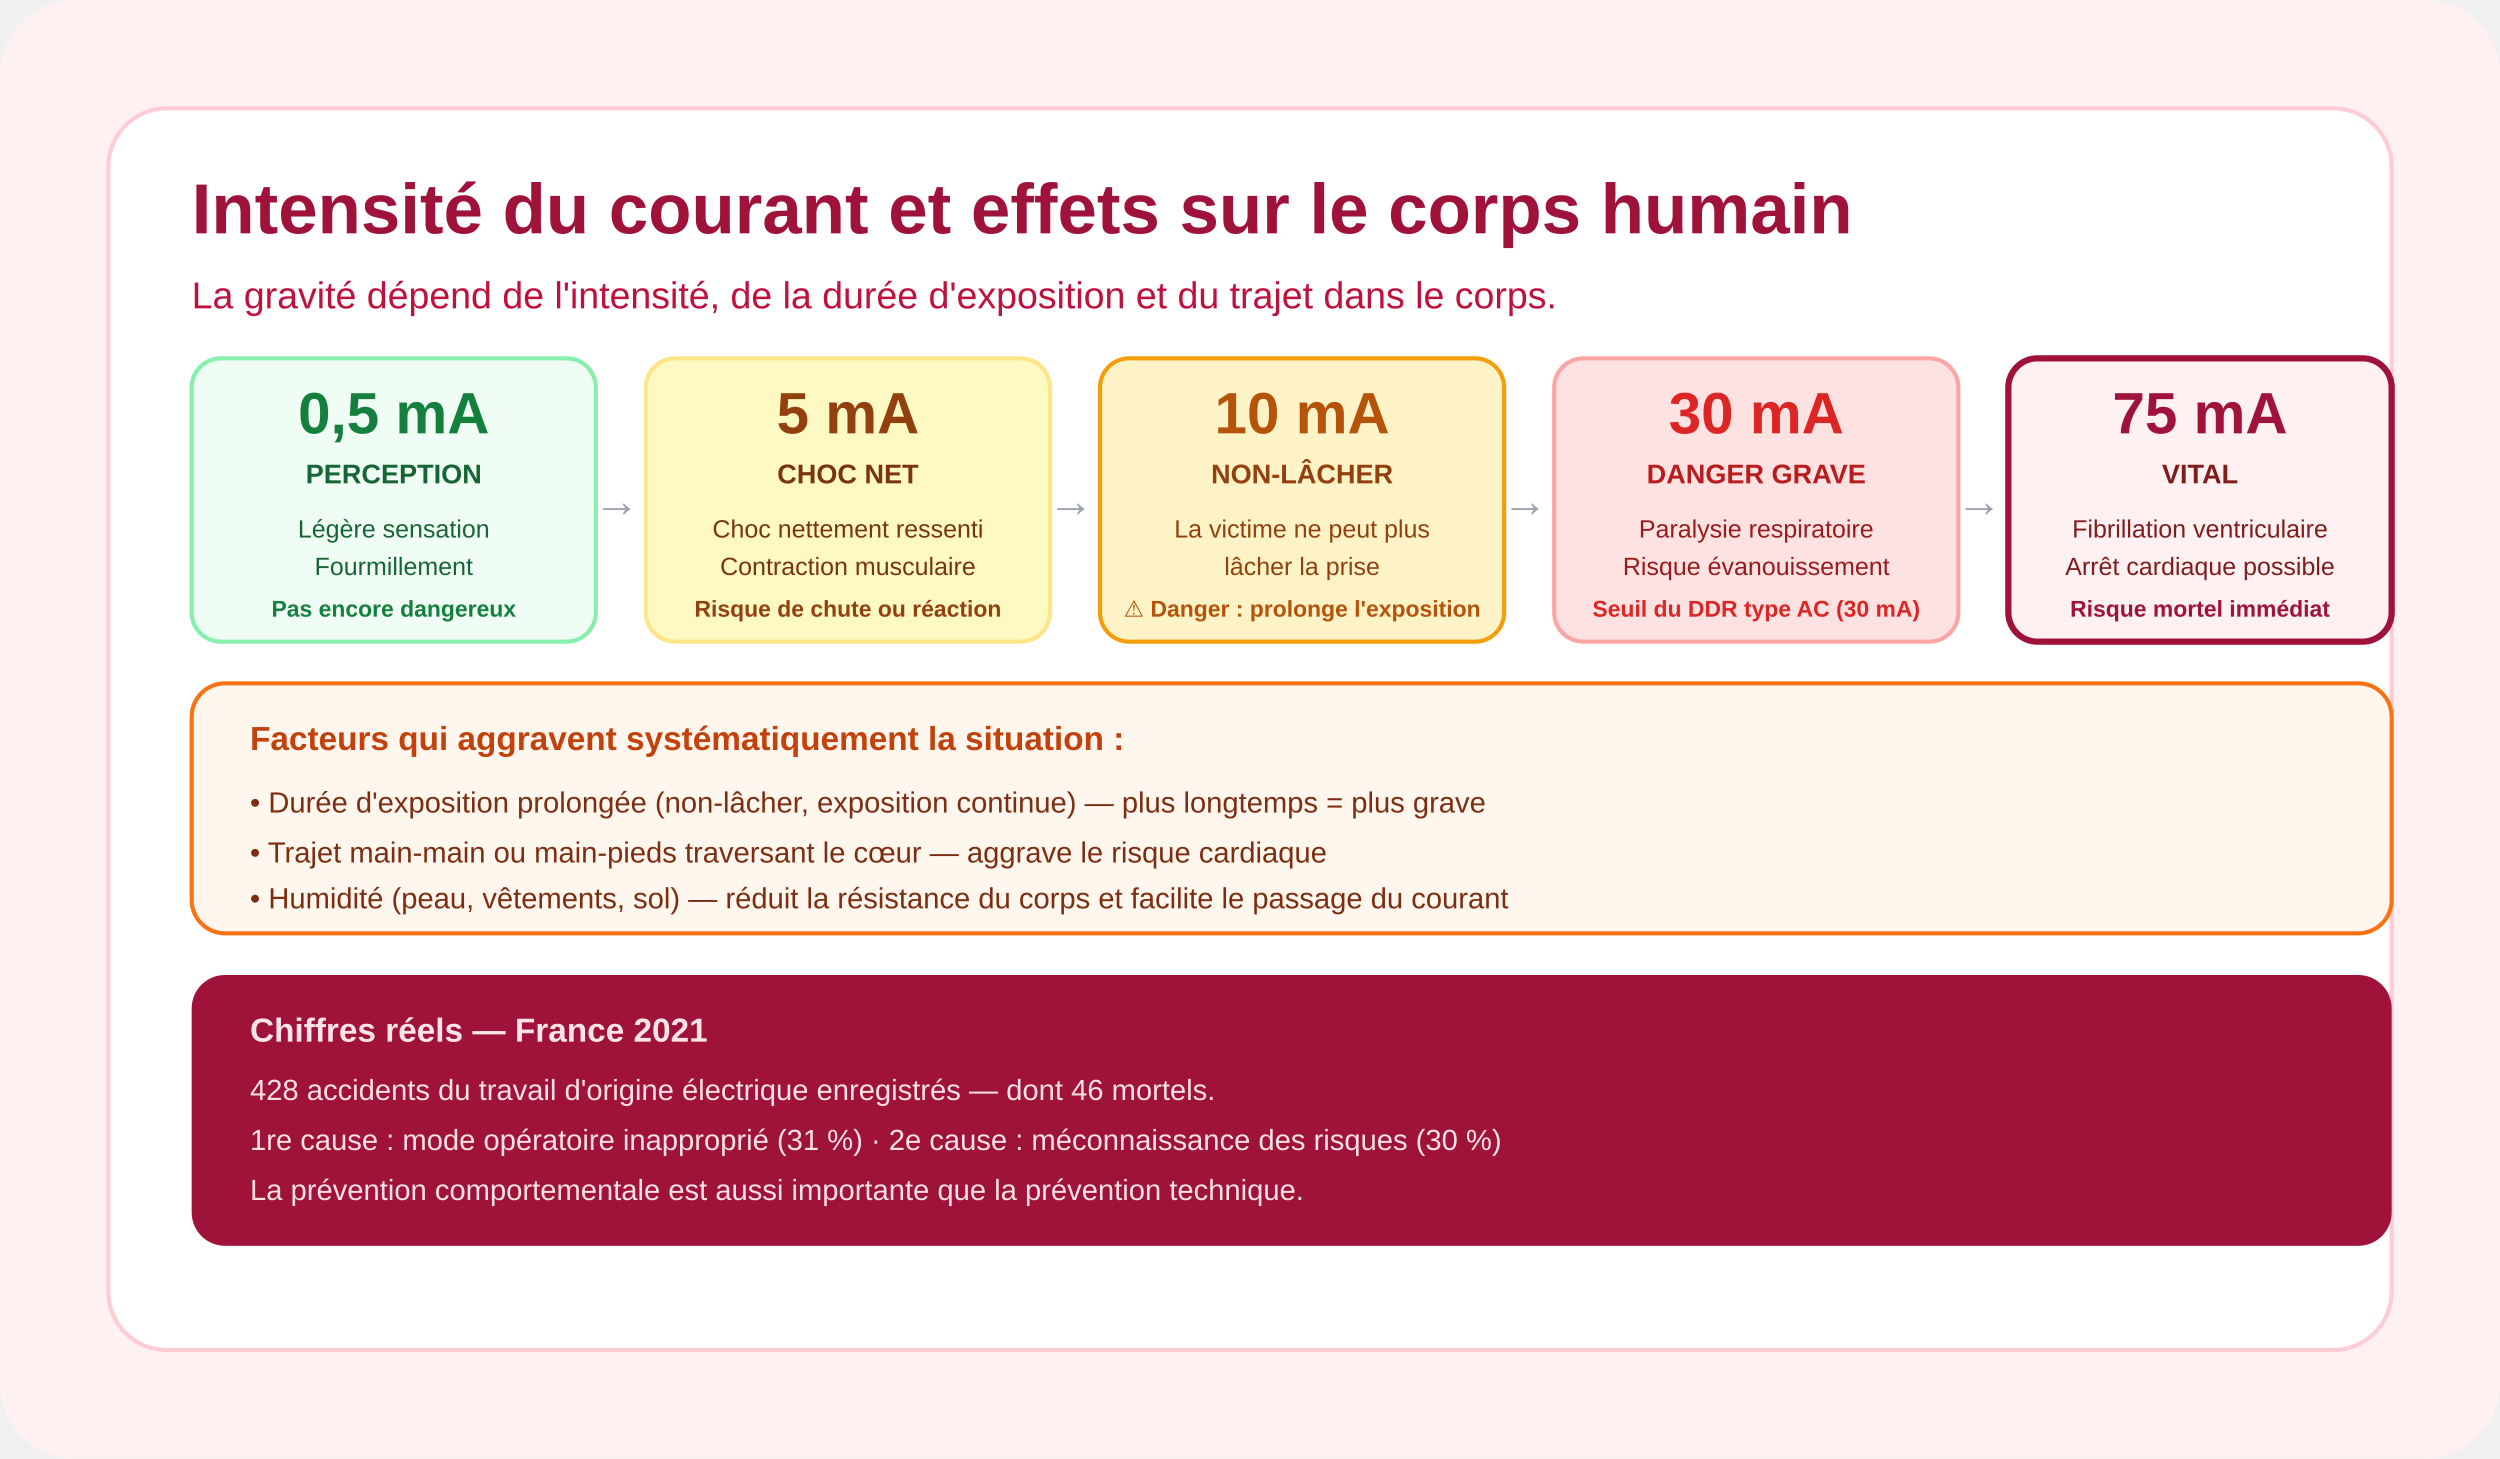
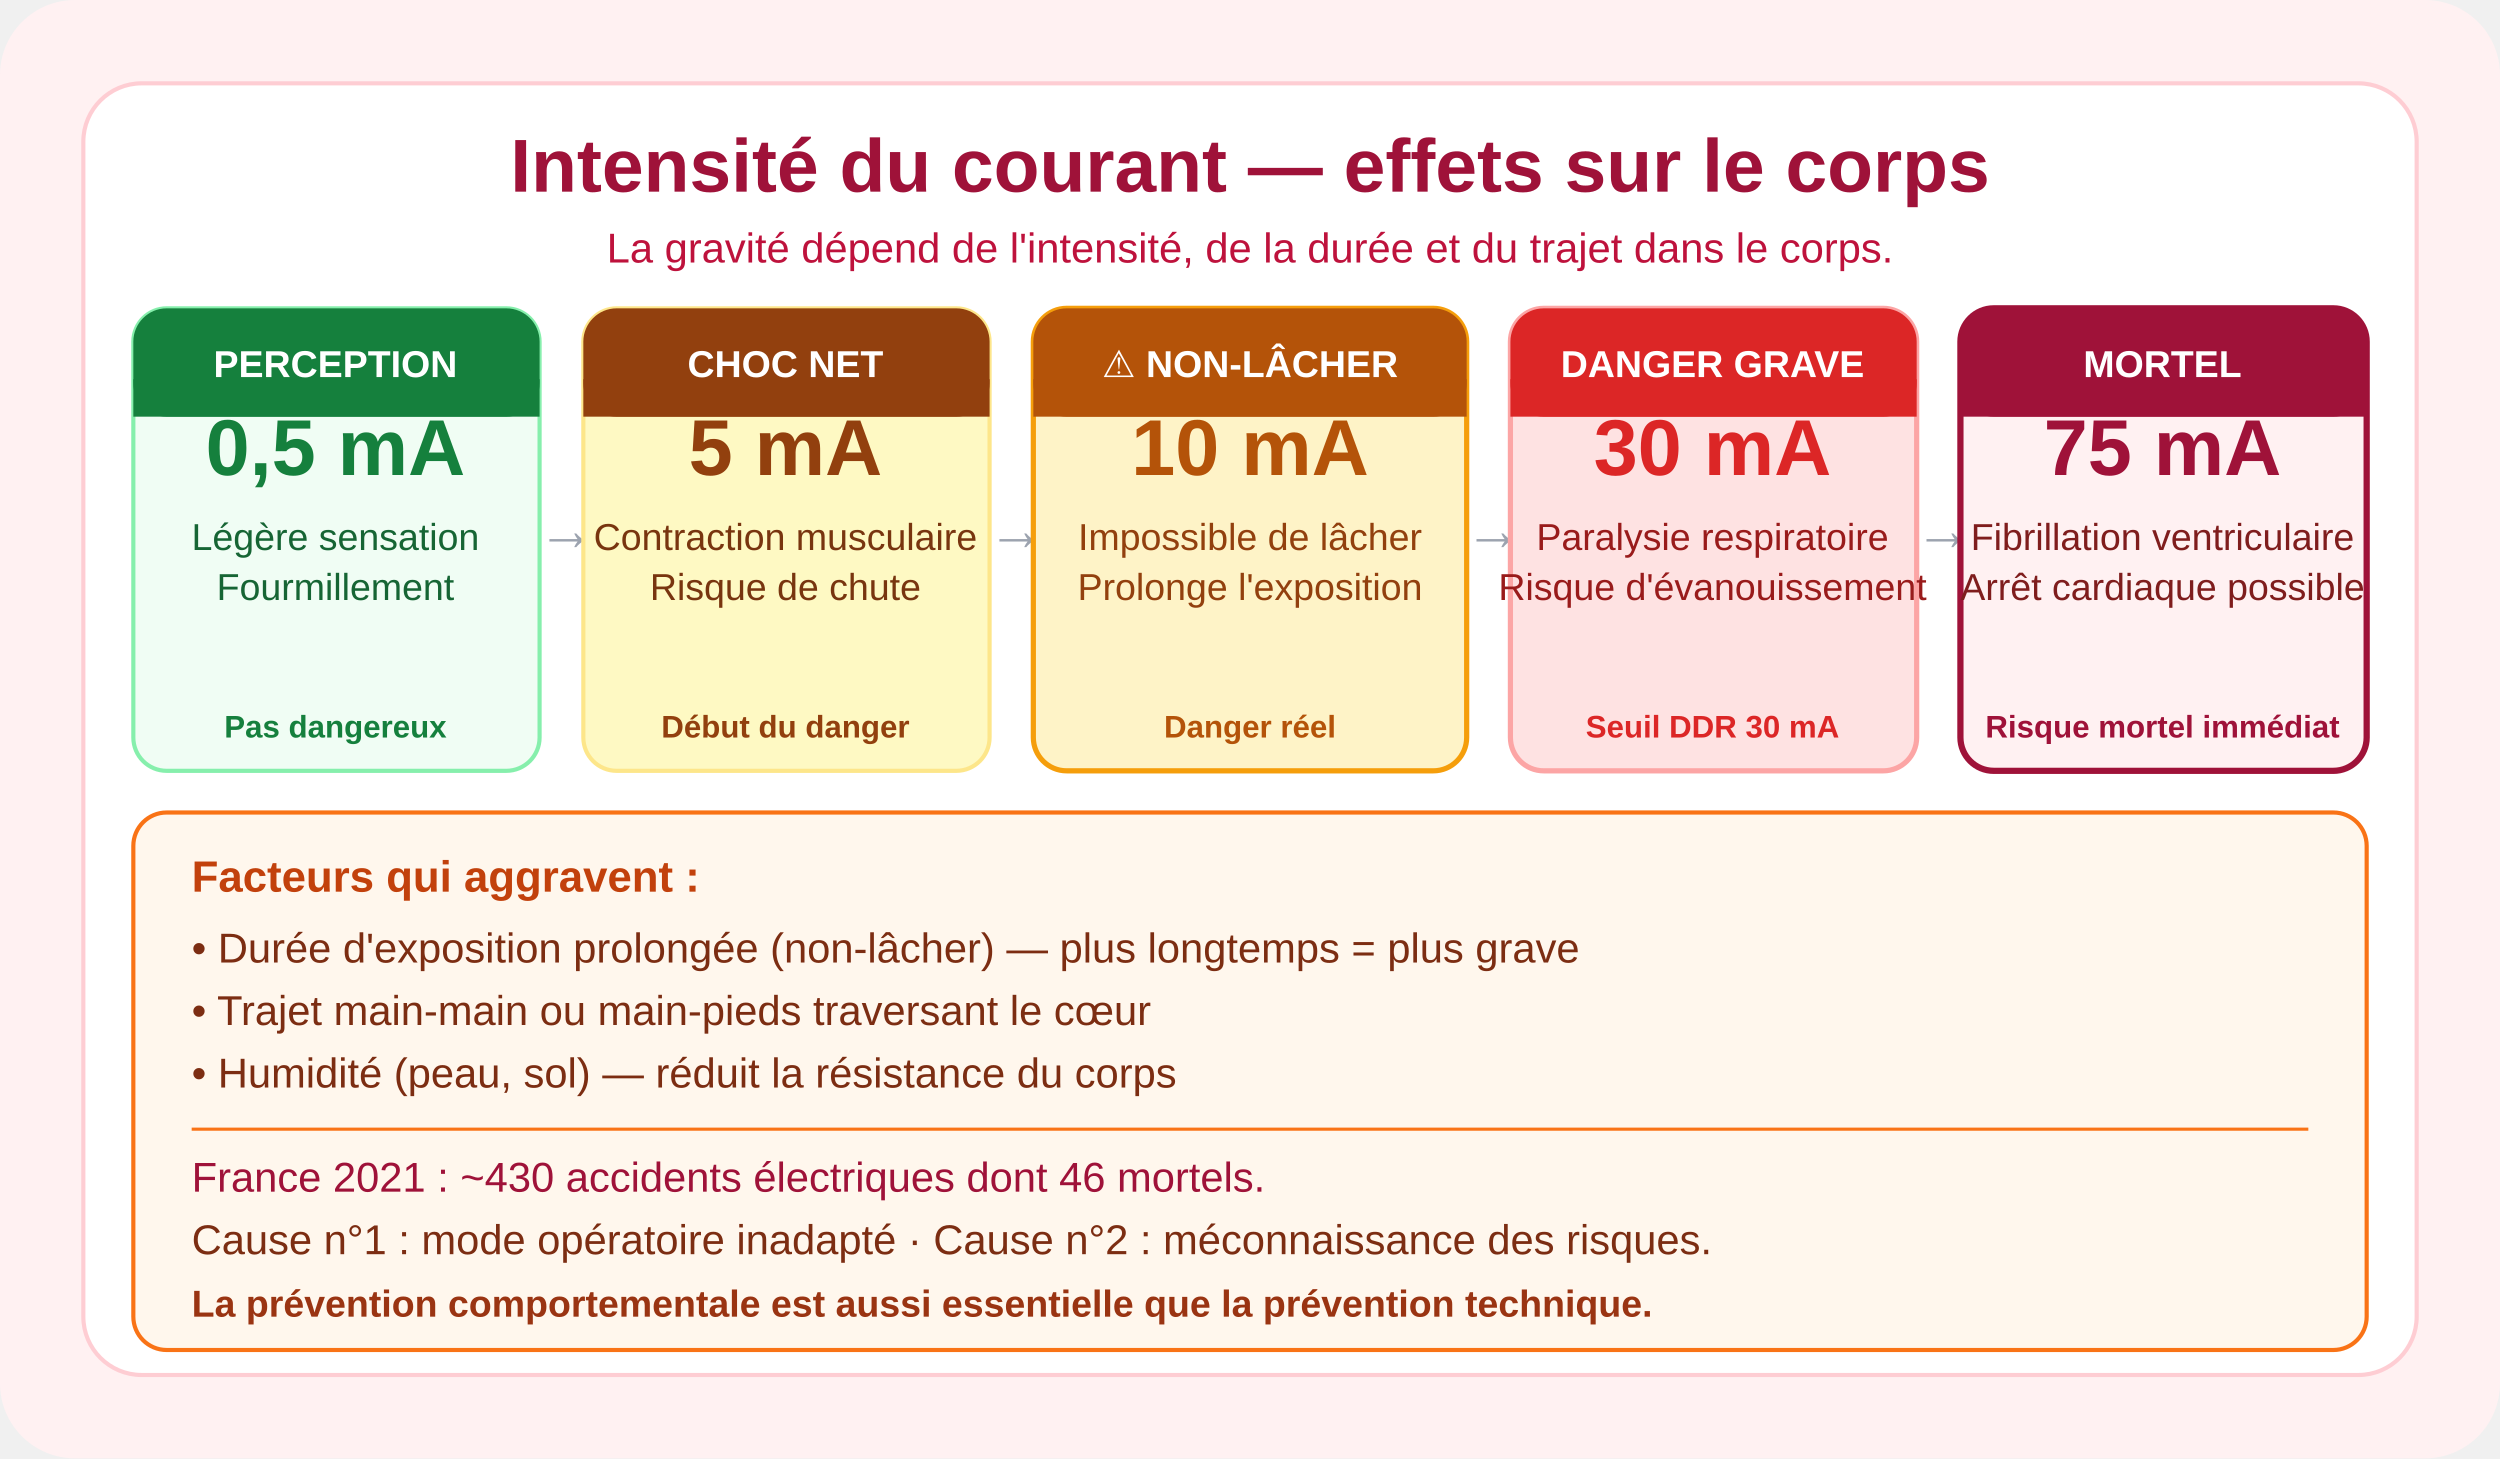
<svg xmlns="http://www.w3.org/2000/svg" width="1200" height="700" viewBox="0 0 1200 700" fill="none">
  <rect width="1200" height="700" rx="36" fill="#FFF1F2" />
-   <rect x="52" y="52" width="1096" height="596" rx="28" fill="white" stroke="#FECDD3" stroke-width="2" />
-   <text x="92" y="112" fill="#9F1239" font-family="Arial, sans-serif" font-size="34" font-weight="700">Intensité du courant et effets sur le corps humain</text>
-   <text x="92" y="148" fill="#BE123C" font-family="Arial, sans-serif" font-size="18">La gravité dépend de l'intensité, de la durée d'exposition et du trajet dans le corps.</text>
-   <rect x="92" y="172" width="194" height="136" rx="14" fill="#F0FDF4" stroke="#86EFAC" stroke-width="2" />
-   <text x="92" y="172" font-family="Arial, sans-serif" />
-   <text x="189" y="208" text-anchor="middle" fill="#15803D" font-family="Arial, sans-serif" font-size="28" font-weight="700">0,5 mA</text>
-   <text x="189" y="232" text-anchor="middle" fill="#166534" font-family="Arial, sans-serif" font-size="13" font-weight="700">PERCEPTION</text>
-   <text x="189" y="258" text-anchor="middle" fill="#166534" font-family="Arial, sans-serif" font-size="12">Légère sensation</text>
-   <text x="189" y="276" text-anchor="middle" fill="#166534" font-family="Arial, sans-serif" font-size="12">Fourmillement</text>
-   <text x="189" y="296" text-anchor="middle" fill="#15803D" font-family="Arial, sans-serif" font-size="11" font-weight="700">Pas encore dangereux</text>
-   <text x="296" y="248" text-anchor="middle" fill="#9CA3AF" font-family="Arial, sans-serif" font-size="22">→</text>
-   <rect x="310" y="172" width="194" height="136" rx="14" fill="#FEF9C3" stroke="#FDE68A" stroke-width="2" />
-   <text x="407" y="208" text-anchor="middle" fill="#92400E" font-family="Arial, sans-serif" font-size="28" font-weight="700">5 mA</text>
-   <text x="407" y="232" text-anchor="middle" fill="#78350F" font-family="Arial, sans-serif" font-size="13" font-weight="700">CHOC NET</text>
-   <text x="407" y="258" text-anchor="middle" fill="#78350F" font-family="Arial, sans-serif" font-size="12">Choc nettement ressenti</text>
-   <text x="407" y="276" text-anchor="middle" fill="#78350F" font-family="Arial, sans-serif" font-size="12">Contraction musculaire</text>
-   <text x="407" y="296" text-anchor="middle" fill="#92400E" font-family="Arial, sans-serif" font-size="11" font-weight="700">Risque de chute ou réaction</text>
-   <text x="514" y="248" text-anchor="middle" fill="#9CA3AF" font-family="Arial, sans-serif" font-size="22">→</text>
-   <rect x="528" y="172" width="194" height="136" rx="14" fill="#FEF3C7" stroke="#F59E0B" stroke-width="2" />
-   <text x="625" y="208" text-anchor="middle" fill="#B45309" font-family="Arial, sans-serif" font-size="28" font-weight="700">10 mA</text>
-   <text x="625" y="232" text-anchor="middle" fill="#92400E" font-family="Arial, sans-serif" font-size="13" font-weight="700">NON-LÂCHER</text>
-   <text x="625" y="258" text-anchor="middle" fill="#92400E" font-family="Arial, sans-serif" font-size="12">La victime ne peut plus</text>
-   <text x="625" y="276" text-anchor="middle" fill="#92400E" font-family="Arial, sans-serif" font-size="12">lâcher la prise</text>
-   <text x="625" y="296" text-anchor="middle" fill="#B45309" font-family="Arial, sans-serif" font-size="11" font-weight="700">⚠ Danger : prolonge l'exposition</text>
-   <text x="732" y="248" text-anchor="middle" fill="#9CA3AF" font-family="Arial, sans-serif" font-size="22">→</text>
-   <rect x="746" y="172" width="194" height="136" rx="14" fill="#FEE2E2" stroke="#FCA5A5" stroke-width="2" />
-   <text x="843" y="208" text-anchor="middle" fill="#DC2626" font-family="Arial, sans-serif" font-size="28" font-weight="700">30 mA</text>
-   <text x="843" y="232" text-anchor="middle" fill="#B91C1C" font-family="Arial, sans-serif" font-size="13" font-weight="700">DANGER GRAVE</text>
-   <text x="843" y="258" text-anchor="middle" fill="#991B1B" font-family="Arial, sans-serif" font-size="12">Paralysie respiratoire</text>
-   <text x="843" y="276" text-anchor="middle" fill="#991B1B" font-family="Arial, sans-serif" font-size="12">Risque évanouissement</text>
-   <text x="843" y="296" text-anchor="middle" fill="#DC2626" font-family="Arial, sans-serif" font-size="11" font-weight="700">Seuil du DDR type AC (30 mA)</text>
-   <text x="950" y="248" text-anchor="middle" fill="#9CA3AF" font-family="Arial, sans-serif" font-size="22">→</text>
-   <rect x="964" y="172" width="184" height="136" rx="14" fill="#FFF1F2" stroke="#9F1239" stroke-width="3" />
-   <text x="1056" y="208" text-anchor="middle" fill="#9F1239" font-family="Arial, sans-serif" font-size="28" font-weight="700">75 mA</text>
-   <text x="1056" y="232" text-anchor="middle" fill="#7F1D1D" font-family="Arial, sans-serif" font-size="13" font-weight="700">VITAL</text>
-   <text x="1056" y="258" text-anchor="middle" fill="#7F1D1D" font-family="Arial, sans-serif" font-size="12">Fibrillation ventriculaire</text>
-   <text x="1056" y="276" text-anchor="middle" fill="#7F1D1D" font-family="Arial, sans-serif" font-size="12">Arrêt cardiaque possible</text>
-   <text x="1056" y="296" text-anchor="middle" fill="#9F1239" font-family="Arial, sans-serif" font-size="11" font-weight="700">Risque mortel immédiat</text>
-   <rect x="92" y="328" width="1056" height="120" rx="16" fill="#FFF7ED" stroke="#F97316" stroke-width="2" />
-   <text x="120" y="360" fill="#C2410C" font-family="Arial, sans-serif" font-size="16" font-weight="700">Facteurs qui aggravent systématiquement la situation :</text>
-   <text x="120" y="390" fill="#7C2D12" font-family="Arial, sans-serif" font-size="14">• Durée d'exposition prolongée (non-lâcher, exposition continue) — plus longtemps = plus grave</text>
-   <text x="120" y="414" fill="#7C2D12" font-family="Arial, sans-serif" font-size="14">• Trajet main-main ou main-pieds traversant le cœur — aggrave le risque cardiaque</text>
-   <text x="120" y="436" fill="#7C2D12" font-family="Arial, sans-serif" font-size="14">• Humidité (peau, vêtements, sol) — réduit la résistance du corps et facilite le passage du courant</text>
-   <rect x="92" y="468" width="1056" height="130" rx="16" fill="#9F1239" />
-   <text x="120" y="500" fill="#FFE4E6" font-family="Arial, sans-serif" font-size="16" font-weight="700">Chiffres réels — France 2021</text>
-   <text x="120" y="528" fill="#FEE2E2" font-family="Arial, sans-serif" font-size="14">428 accidents du travail d'origine électrique enregistrés — dont 46 mortels.</text>
-   <text x="120" y="552" fill="#FEE2E2" font-family="Arial, sans-serif" font-size="14">1re cause : mode opératoire inapproprié (31 %) · 2e cause : méconnaissance des risques (30 %)</text>
-   <text x="120" y="576" fill="#FEE2E2" font-family="Arial, sans-serif" font-size="14">La prévention comportementale est aussi importante que la prévention technique.</text>
+   <rect x="40" y="40" width="1120" height="620" rx="28" fill="white" stroke="#FECDD3" stroke-width="2" />
+   <text x="600" y="92" text-anchor="middle" fill="#9F1239" font-family="Arial, sans-serif" font-size="36" font-weight="700">Intensité du courant — effets sur le corps</text>
+   <text x="600" y="126" text-anchor="middle" fill="#BE123C" font-family="Arial, sans-serif" font-size="20">La gravité dépend de l'intensité, de la durée et du trajet dans le corps.</text>
+   <rect x="64" y="148" width="195" height="222" rx="16" fill="#F0FDF4" stroke="#86EFAC" stroke-width="2" />
+   <rect x="64" y="148" width="195" height="52" rx="16" fill="#15803D" />
+   <rect x="64" y="182" width="195" height="18" fill="#15803D" />
+   <text x="161" y="181" text-anchor="middle" fill="white" font-family="Arial, sans-serif" font-size="18" font-weight="700">PERCEPTION</text>
+   <text x="161" y="228" text-anchor="middle" fill="#15803D" font-family="Arial, sans-serif" font-size="38" font-weight="700">0,5 mA</text>
+   <text x="161" y="264" text-anchor="middle" fill="#166534" font-family="Arial, sans-serif" font-size="18">Légère sensation</text>
+   <text x="161" y="288" text-anchor="middle" fill="#166534" font-family="Arial, sans-serif" font-size="18">Fourmillement</text>
+   <text x="161" y="354" text-anchor="middle" fill="#15803D" font-family="Arial, sans-serif" font-size="15" font-weight="700">Pas dangereux</text>
+   <text x="272" y="264" text-anchor="middle" fill="#9CA3AF" font-family="Arial, sans-serif" font-size="28">→</text>
+   <rect x="280" y="148" width="195" height="222" rx="16" fill="#FEF9C3" stroke="#FDE68A" stroke-width="2" />
+   <rect x="280" y="148" width="195" height="52" rx="16" fill="#92400E" />
+   <rect x="280" y="182" width="195" height="18" fill="#92400E" />
+   <text x="377" y="181" text-anchor="middle" fill="white" font-family="Arial, sans-serif" font-size="18" font-weight="700">CHOC NET</text>
+   <text x="377" y="228" text-anchor="middle" fill="#92400E" font-family="Arial, sans-serif" font-size="38" font-weight="700">5 mA</text>
+   <text x="377" y="264" text-anchor="middle" fill="#78350F" font-family="Arial, sans-serif" font-size="18">Contraction musculaire</text>
+   <text x="377" y="288" text-anchor="middle" fill="#78350F" font-family="Arial, sans-serif" font-size="18">Risque de chute</text>
+   <text x="377" y="354" text-anchor="middle" fill="#92400E" font-family="Arial, sans-serif" font-size="15" font-weight="700">Début du danger</text>
+   <text x="488" y="264" text-anchor="middle" fill="#9CA3AF" font-family="Arial, sans-serif" font-size="28">→</text>
+   <rect x="496" y="148" width="208" height="222" rx="16" fill="#FEF3C7" stroke="#F59E0B" stroke-width="2.5" />
+   <rect x="496" y="148" width="208" height="52" rx="16" fill="#B45309" />
+   <rect x="496" y="182" width="208" height="18" fill="#B45309" />
+   <text x="600" y="181" text-anchor="middle" fill="white" font-family="Arial, sans-serif" font-size="18" font-weight="700">⚠ NON-LÂCHER</text>
+   <text x="600" y="228" text-anchor="middle" fill="#B45309" font-family="Arial, sans-serif" font-size="38" font-weight="700">10 mA</text>
+   <text x="600" y="264" text-anchor="middle" fill="#92400E" font-family="Arial, sans-serif" font-size="18">Impossible de lâcher</text>
+   <text x="600" y="288" text-anchor="middle" fill="#92400E" font-family="Arial, sans-serif" font-size="18">Prolonge l'exposition</text>
+   <text x="600" y="354" text-anchor="middle" fill="#B45309" font-family="Arial, sans-serif" font-size="15" font-weight="700">Danger réel</text>
+   <text x="717" y="264" text-anchor="middle" fill="#9CA3AF" font-family="Arial, sans-serif" font-size="28">→</text>
+   <rect x="725" y="148" width="195" height="222" rx="16" fill="#FEE2E2" stroke="#FCA5A5" stroke-width="2.5" />
+   <rect x="725" y="148" width="195" height="52" rx="16" fill="#DC2626" />
+   <rect x="725" y="182" width="195" height="18" fill="#DC2626" />
+   <text x="822" y="181" text-anchor="middle" fill="white" font-family="Arial, sans-serif" font-size="18" font-weight="700">DANGER GRAVE</text>
+   <text x="822" y="228" text-anchor="middle" fill="#DC2626" font-family="Arial, sans-serif" font-size="38" font-weight="700">30 mA</text>
+   <text x="822" y="264" text-anchor="middle" fill="#991B1B" font-family="Arial, sans-serif" font-size="18">Paralysie respiratoire</text>
+   <text x="822" y="288" text-anchor="middle" fill="#991B1B" font-family="Arial, sans-serif" font-size="18">Risque d'évanouissement</text>
+   <text x="822" y="354" text-anchor="middle" fill="#DC2626" font-family="Arial, sans-serif" font-size="15" font-weight="700">Seuil DDR 30 mA</text>
+   <text x="933" y="264" text-anchor="middle" fill="#9CA3AF" font-family="Arial, sans-serif" font-size="28">→</text>
+   <rect x="941" y="148" width="195" height="222" rx="16" fill="#FFF1F2" stroke="#9F1239" stroke-width="3" />
+   <rect x="941" y="148" width="195" height="52" rx="16" fill="#9F1239" />
+   <rect x="941" y="182" width="195" height="18" fill="#9F1239" />
+   <text x="1038" y="181" text-anchor="middle" fill="white" font-family="Arial, sans-serif" font-size="18" font-weight="700">MORTEL</text>
+   <text x="1038" y="228" text-anchor="middle" fill="#9F1239" font-family="Arial, sans-serif" font-size="38" font-weight="700">75 mA</text>
+   <text x="1038" y="264" text-anchor="middle" fill="#7F1D1D" font-family="Arial, sans-serif" font-size="18">Fibrillation ventriculaire</text>
+   <text x="1038" y="288" text-anchor="middle" fill="#7F1D1D" font-family="Arial, sans-serif" font-size="18">Arrêt cardiaque possible</text>
+   <text x="1038" y="354" text-anchor="middle" fill="#9F1239" font-family="Arial, sans-serif" font-size="15" font-weight="700">Risque mortel immédiat</text>
+   <rect x="64" y="390" width="1072" height="258" rx="16" fill="#FFF7ED" stroke="#F97316" stroke-width="2" />
+   <text x="92" y="428" fill="#C2410C" font-family="Arial, sans-serif" font-size="21" font-weight="700">Facteurs qui aggravent :</text>
+   <text x="92" y="462" fill="#7C2D12" font-family="Arial, sans-serif" font-size="20">• Durée d'exposition prolongée (non-lâcher) — plus longtemps = plus grave</text>
+   <text x="92" y="492" fill="#7C2D12" font-family="Arial, sans-serif" font-size="20">• Trajet main-main ou main-pieds traversant le cœur</text>
+   <text x="92" y="522" fill="#7C2D12" font-family="Arial, sans-serif" font-size="20">• Humidité (peau, sol) — réduit la résistance du corps</text>
+   <line x1="92" y1="542" x2="1108" y2="542" stroke="#F97316" stroke-width="1.5" />
+   <text x="92" y="572" fill="#9F1239" font-family="Arial, sans-serif" font-size="20">France 2021 : ~430 accidents électriques dont 46 mortels.</text>
+   <text x="92" y="602" fill="#7C2D12" font-family="Arial, sans-serif" font-size="20">Cause n°1 : mode opératoire inadapté · Cause n°2 : méconnaissance des risques.</text>
+   <text x="92" y="632" fill="#9A3412" font-family="Arial, sans-serif" font-size="18" font-weight="700">La prévention comportementale est aussi essentielle que la prévention technique.</text>
</svg>
